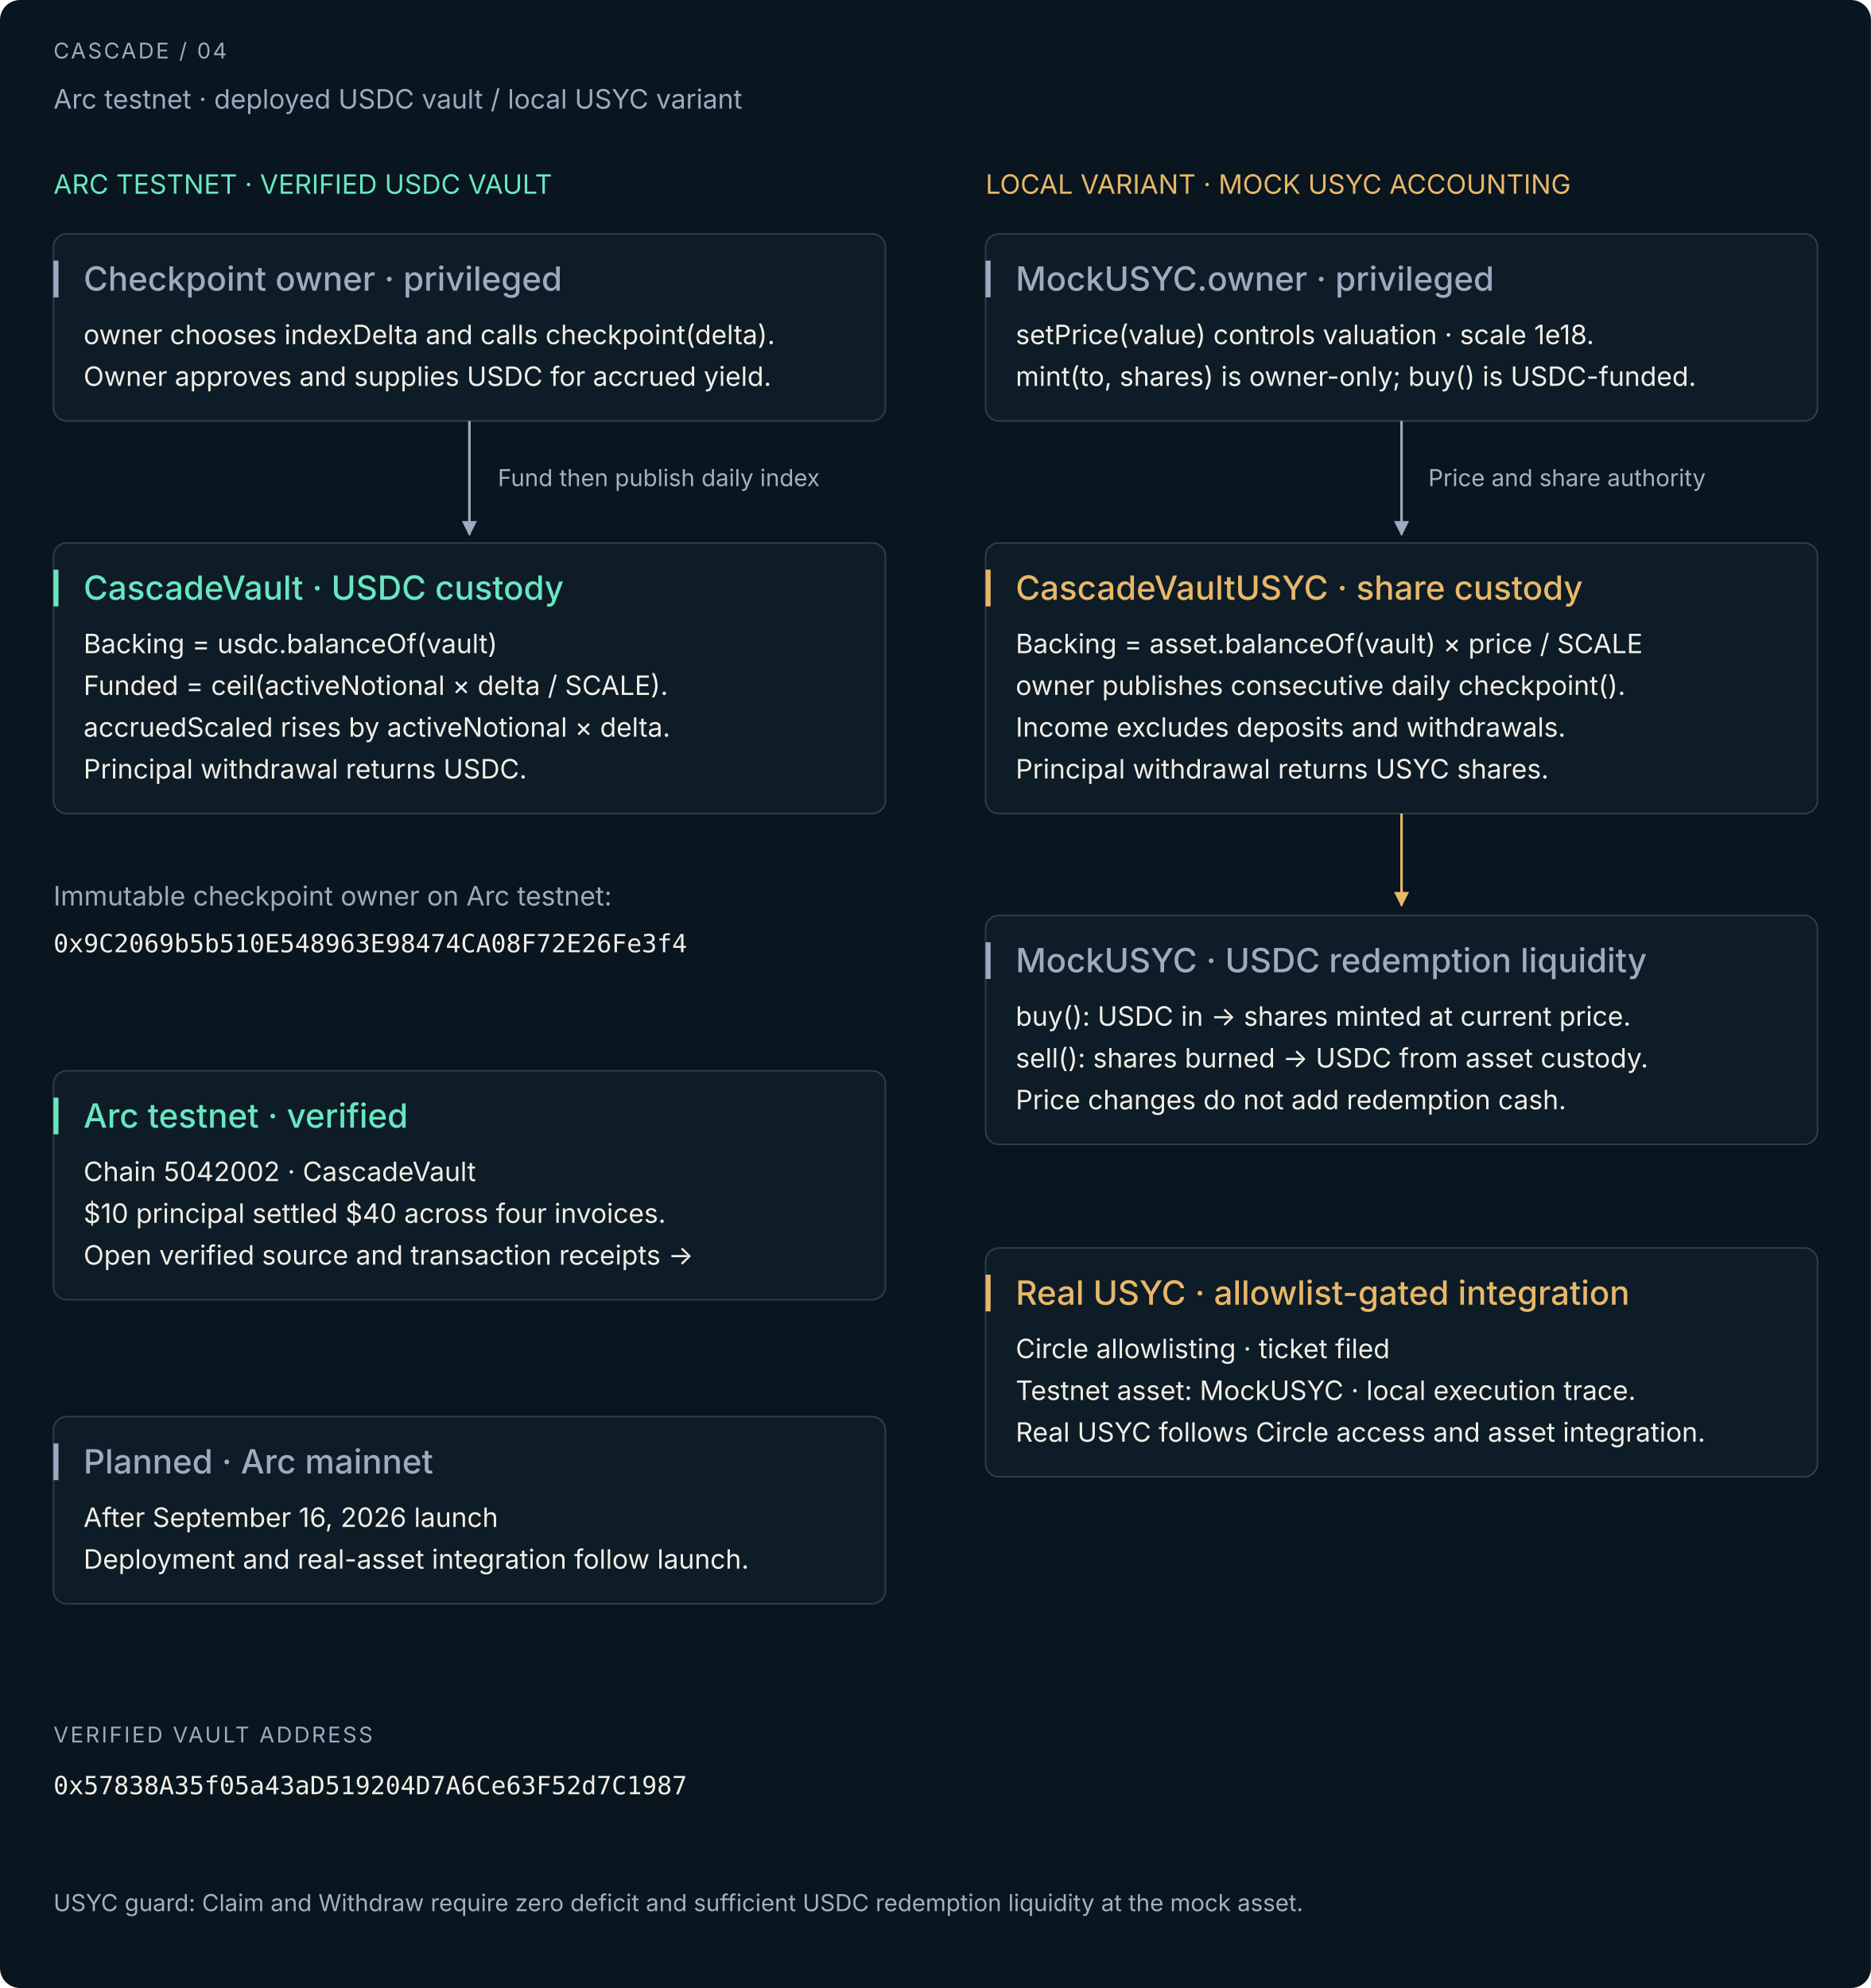
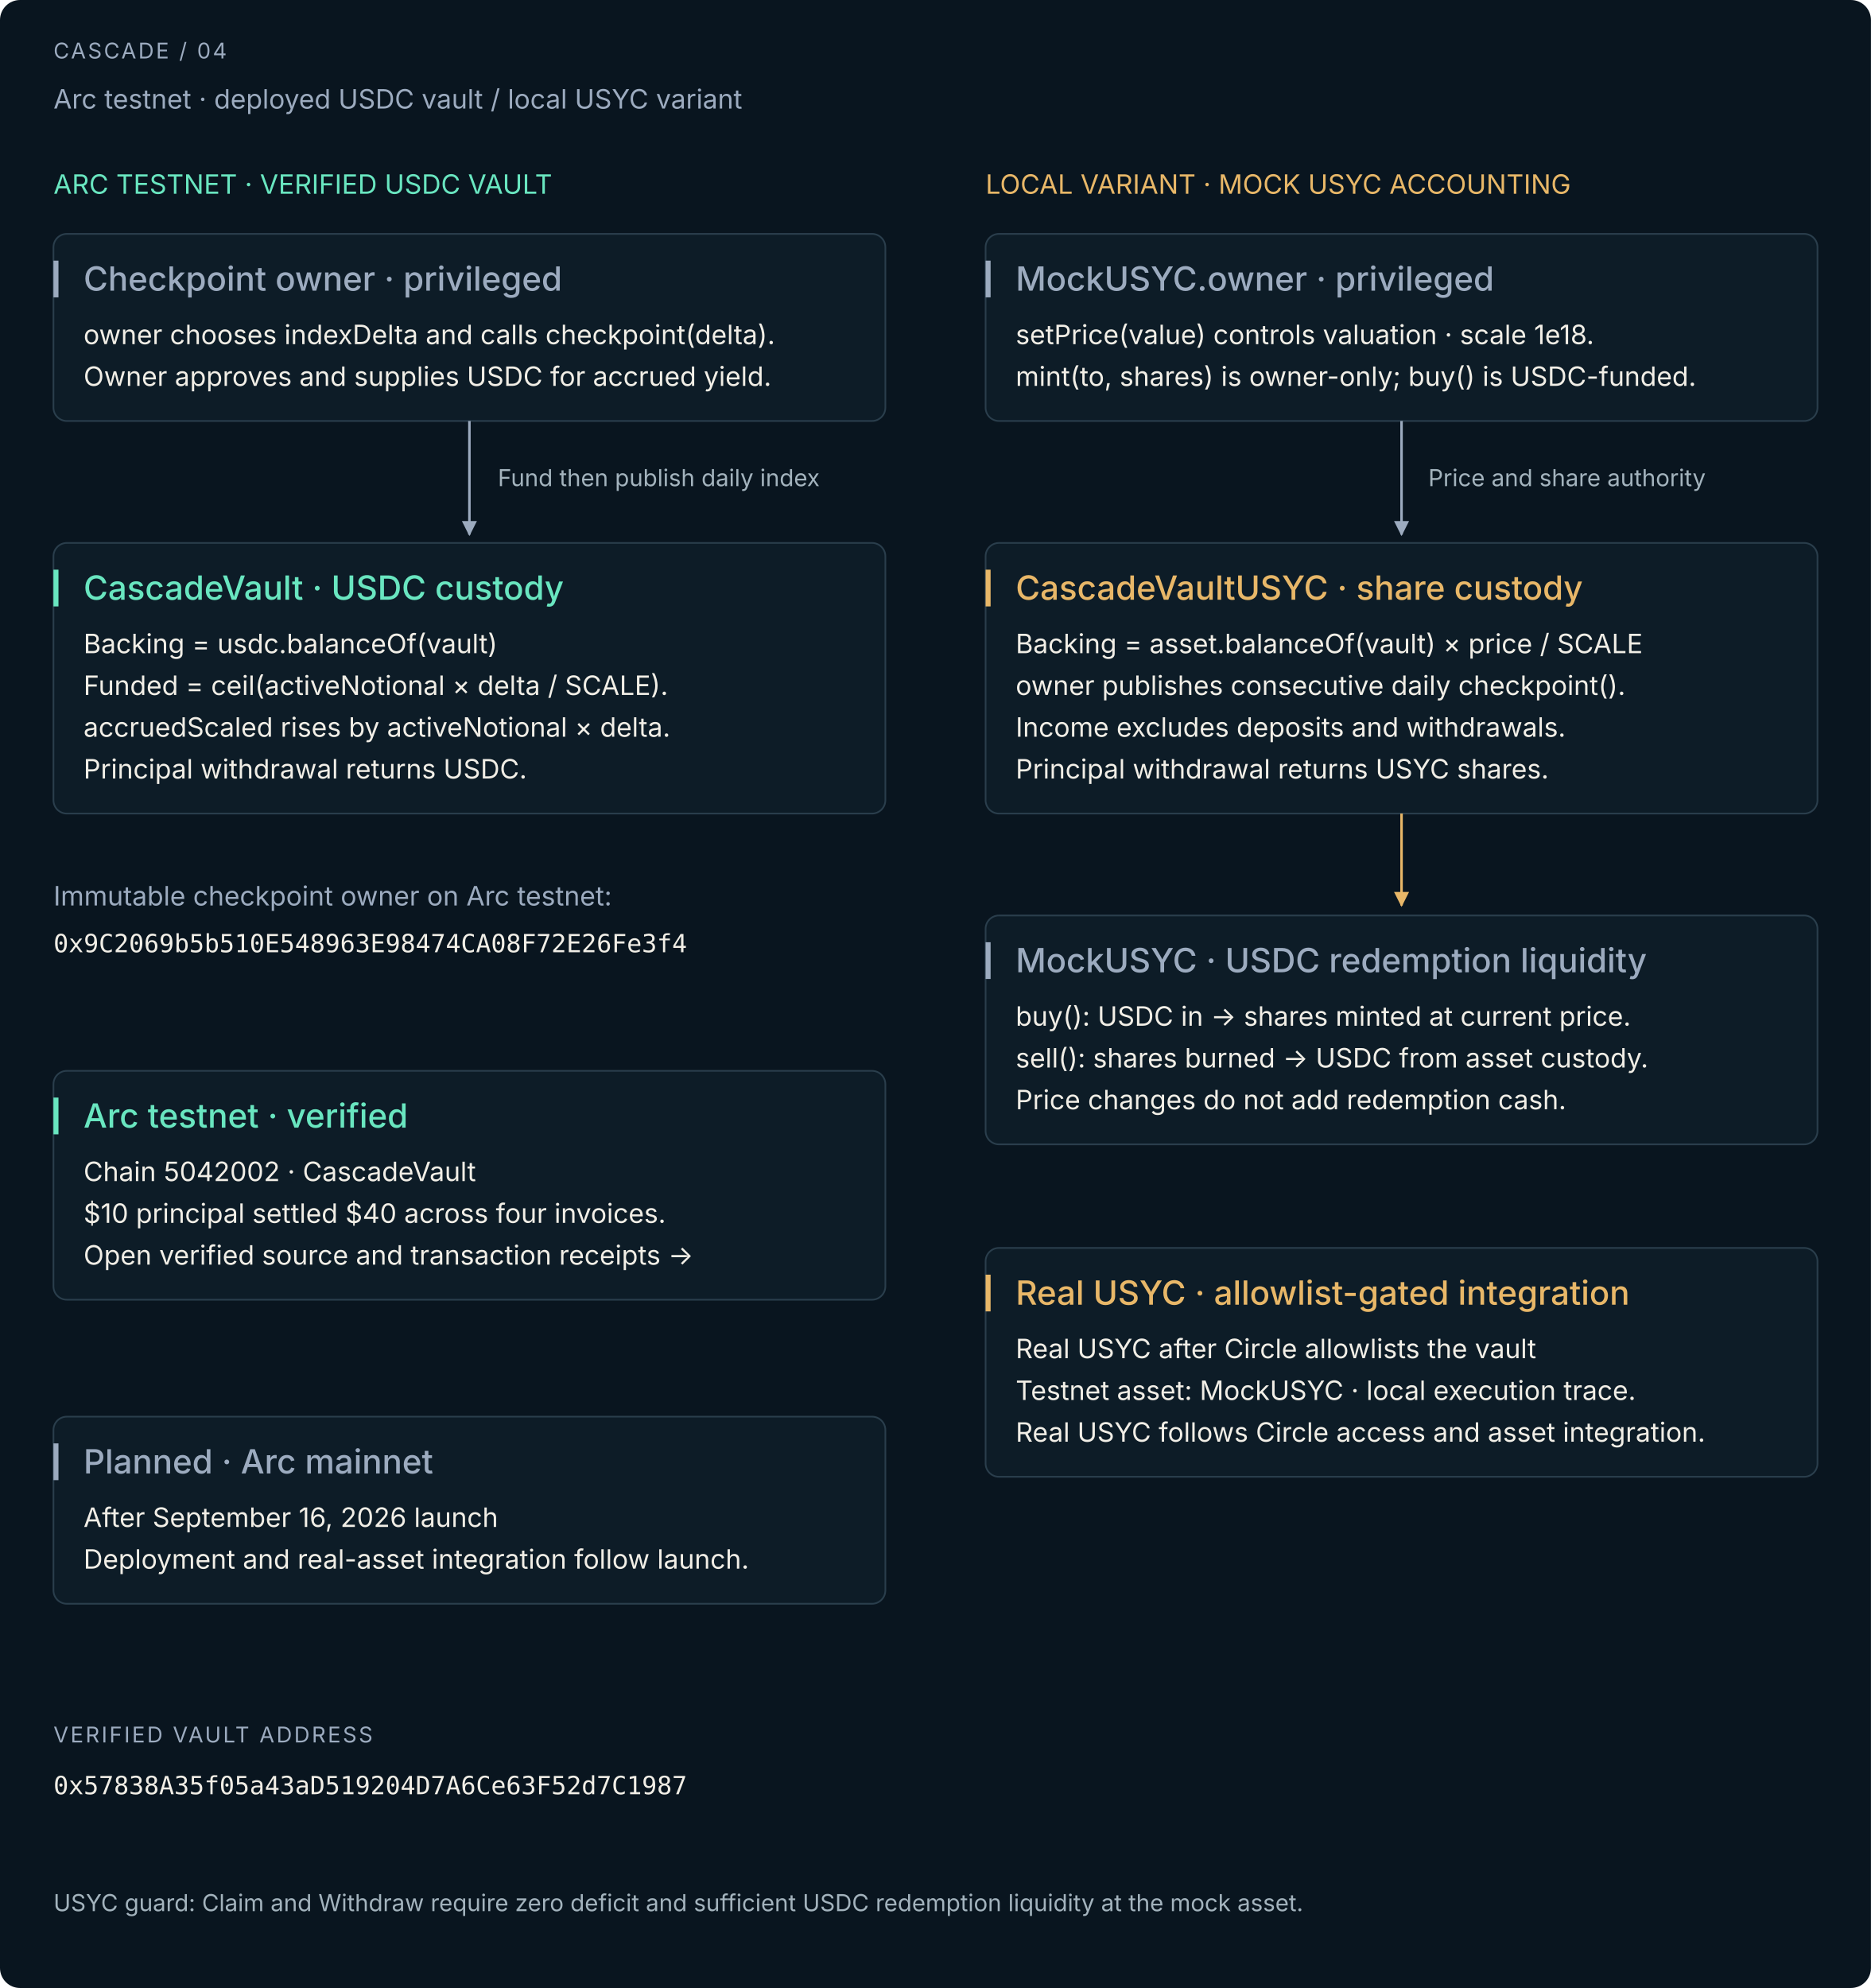
<svg xmlns="http://www.w3.org/2000/svg" viewBox="0 0 1120 1190" width="1120" height="1190" role="img" aria-labelledby="diagram-4-title diagram-4-desc" class="architecture-svg">
  <style>text{font-family:Inter,Arial,Helvetica,sans-serif;fill:#f1eee6;font-size:16px} .small{font-size:14px;fill:#a3b3bd}.label{font-size:13px;letter-spacing:1.2px;fill:#9cabbf}.heading{font-size:20px;font-weight:500}.money{fill:#69e6c0}.yield{fill:#e8b768}.control{fill:#9cabbf}.mono{font-family:ui-monospace,SFMono-Regular,Consolas,monospace;font-size:15px}.box{fill:#0d1c27;stroke:#2a3e4c;stroke-width:1}.wire{fill:none;stroke:#566c7b;stroke-width:1.5}.guide{stroke:#273c4b;stroke-dasharray:4 7}.step{transition:opacity .5s ease,transform .5s ease}.step[data-visible="false"]{opacity:0;transform:translateY(6px)}a:hover text{text-decoration:underline}a:focus-visible{outline:2px solid #69e6c0}@media(prefers-reduced-motion:reduce){.step{transition:none!important;transform:none!important;opacity:1!important}}</style>
  <defs>
    <marker id="arrow-4-money" viewBox="0 0 10 10" refX="9" refY="5" markerWidth="6" markerHeight="6" orient="auto-start-reverse">
      <path d="M0 0 L10 5 L0 10 Z" fill="#69e6c0" />
    </marker>
    <marker id="arrow-4-yield" viewBox="0 0 10 10" refX="9" refY="5" markerWidth="6" markerHeight="6" orient="auto-start-reverse">
      <path d="M0 0 L10 5 L0 10 Z" fill="#e8b768" />
    </marker>
    <marker id="arrow-4-control" viewBox="0 0 10 10" refX="9" refY="5" markerWidth="6" markerHeight="6" orient="auto-start-reverse">
      <path d="M0 0 L10 5 L0 10 Z" fill="#9cabbf" />
    </marker>
    <marker id="arrow-4-white" viewBox="0 0 10 10" refX="9" refY="5" markerWidth="6" markerHeight="6" orient="auto-start-reverse">
      <path d="M0 0 L10 5 L0 10 Z" fill="#f1eee6" />
    </marker>
    <marker id="arrow-4-deficit" viewBox="0 0 10 10" refX="9" refY="5" markerWidth="6" markerHeight="6" orient="auto-start-reverse">
      <path d="M0 0 L10 5 L0 10 Z" fill="#c298a5" />
    </marker>
  </defs>
  <rect width="1120" height="1190" rx="12" fill="#09151f" />
  <text x="32" y="35" class="label">CASCADE / 04</text>
  <a href="https://github.com/mcorrig4/cascade-money/blob/main/contracts/src/CascadeVaultUSYC.sol" target="_blank" rel="noreferrer">
    <text x="32" y="65" class="control">Arc testnet · deployed USDC vault / local USYC variant</text>
  </a>
  <g class="step" data-step="1" data-visible="true">
    <text x="32" y="116" class="money">ARC TESTNET · VERIFIED USDC VAULT</text>
    <text x="590" y="116" class="yield">LOCAL VARIANT · MOCK USYC ACCOUNTING</text>
    <a href="https://github.com/mcorrig4/cascade-money/blob/main/contracts/src/CascadeVault.sol" target="_blank" rel="noreferrer">
      <g>
        <rect class="box" x="32" y="140" width="498" height="112" rx="8" />
        <rect x="32" y="156" width="3" height="22" fill="#9cabbf" />
        <text x="50" y="174" class="heading" style="fill:#9cabbf">Checkpoint owner · privileged</text>
        <text x="50" y="206">owner chooses indexDelta and calls checkpoint(delta).</text>
        <text x="50" y="231">Owner approves and supplies USDC for accrued yield.</text>
      </g>
    </a>
    <a href="https://github.com/mcorrig4/cascade-money/blob/main/contracts/src/mocks/MockUSYC.sol" target="_blank" rel="noreferrer">
      <g>
        <rect class="box" x="590" y="140" width="498" height="112" rx="8" />
        <rect x="590" y="156" width="3" height="22" fill="#9cabbf" />
        <text x="608" y="174" class="heading" style="fill:#9cabbf">MockUSYC.owner · privileged</text>
        <text x="608" y="206">setPrice(value) controls valuation · scale 1e18.</text>
        <text x="608" y="231">mint(to, shares) is owner-only; buy() is USDC-funded.</text>
      </g>
    </a>
    <line x1="281" y1="252" x2="281" y2="320" stroke="#9cabbf" stroke-width="1.5" marker-end="url(#arrow-4-control)" />
    <text x="298" y="291" class="small">Fund then publish daily index</text>
    <line x1="839" y1="252" x2="839" y2="320" stroke="#9cabbf" stroke-width="1.5" marker-end="url(#arrow-4-control)" />
    <text x="855" y="291" class="small">Price and share authority</text>
    <a href="https://github.com/mcorrig4/cascade-money/blob/main/contracts/src/CascadeVault.sol" target="_blank" rel="noreferrer">
      <g>
        <rect class="box" x="32" y="325" width="498" height="162" rx="8" />
        <rect x="32" y="341" width="3" height="22" fill="#69e6c0" />
        <text x="50" y="359" class="heading" style="fill:#69e6c0">CascadeVault · USDC custody</text>
        <text x="50" y="391">Backing = usdc.balanceOf(vault)</text>
        <text x="50" y="416">Funded = ceil(activeNotional × delta / SCALE).</text>
        <text x="50" y="441">accruedScaled rises by activeNotional × delta.</text>
        <text x="50" y="466">Principal withdrawal returns USDC.</text>
      </g>
    </a>
    <a href="https://github.com/mcorrig4/cascade-money/blob/main/contracts/src/CascadeVaultUSYC.sol" target="_blank" rel="noreferrer">
      <g>
        <rect class="box" x="590" y="325" width="498" height="162" rx="8" />
        <rect x="590" y="341" width="3" height="22" fill="#e8b768" />
        <text x="608" y="359" class="heading" style="fill:#e8b768">CascadeVaultUSYC · share custody</text>
        <text x="608" y="391">Backing = asset.balanceOf(vault) × price / SCALE</text>
        <text x="608" y="416">owner publishes consecutive daily checkpoint().</text>
        <text x="608" y="441">Income excludes deposits and withdrawals.</text>
        <text x="608" y="466">Principal withdrawal returns USYC shares.</text>
      </g>
    </a>
    <line x1="839" y1="487" x2="839" y2="542" stroke="#e8b768" stroke-width="1.5" marker-end="url(#arrow-4-yield)" />
    <text x="32" y="542" class="control">Immutable checkpoint owner on Arc testnet:</text>
    <a href="https://testnet.arcscan.app/address/0x9C2069b5b510E548963E98474CA08F72E26Fe3f4" target="_blank" rel="noreferrer">
      <text x="32" y="570" class="mono">0x9C2069b5b510E548963E98474CA08F72E26Fe3f4</text>
    </a>
    <a href="https://github.com/mcorrig4/cascade-money/blob/main/contracts/src/mocks/MockUSYC.sol" target="_blank" rel="noreferrer">
      <g>
        <rect class="box" x="590" y="548" width="498" height="137" rx="8" />
        <rect x="590" y="564" width="3" height="22" fill="#9cabbf" />
        <text x="608" y="582" class="heading" style="fill:#9cabbf">MockUSYC · USDC redemption liquidity</text>
        <text x="608" y="614">buy(): USDC in → shares minted at current price.</text>
        <text x="608" y="639">sell(): shares burned → USDC from asset custody.</text>
        <text x="608" y="664">Price changes do not add redemption cash.</text>
      </g>
    </a>
    <a href="https://testnet.arcscan.app/address/0x57838a35f05a43ad519204d7a6ce63f52d7c1987#code" target="_blank" rel="noreferrer">
      <g>
        <rect class="box" x="32" y="641" width="498" height="137" rx="8" />
        <rect x="32" y="657" width="3" height="22" fill="#69e6c0" />
        <text x="50" y="675" class="heading" style="fill:#69e6c0">Arc testnet · verified</text>
        <text x="50" y="707">Chain 5042002 · CascadeVault</text>
        <text x="50" y="732">$10 principal settled $40 across four invoices.</text>
        <text x="50" y="757">Open verified source and transaction receipts →</text>
      </g>
    </a>
    <a href="https://github.com/mcorrig4/cascade-money/blob/main/docs/architecture/README.md" target="_blank" rel="noreferrer">
      <g>
        <rect class="box" x="590" y="747" width="498" height="137" rx="8" />
        <rect x="590" y="763" width="3" height="22" fill="#e8b768" />
        <text x="608" y="781" class="heading" style="fill:#e8b768">Real USYC · allowlist-gated integration</text>
-         <text x="608" y="813">Circle allowlisting · ticket filed</text>
+         <text x="608" y="813">Real USYC after Circle allowlists the vault</text>
        <text x="608" y="838">Testnet asset: MockUSYC · local execution trace.</text>
        <text x="608" y="863">Real USYC follows Circle access and asset integration.</text>
      </g>
    </a>
    <a href="https://github.com/mcorrig4/cascade-money/blob/main/docs/architecture/README.md" target="_blank" rel="noreferrer">
      <g>
        <rect class="box" x="32" y="848" width="498" height="112" rx="8" />
        <rect x="32" y="864" width="3" height="22" fill="#9cabbf" />
        <text x="50" y="882" class="heading" style="fill:#9cabbf">Planned · Arc mainnet</text>
        <text x="50" y="914">After September 16, 2026 launch</text>
        <text x="50" y="939">Deployment and real-asset integration follow launch.</text>
      </g>
    </a>
    <a href="https://testnet.arcscan.app/address/0x57838a35f05a43ad519204d7a6ce63f52d7c1987#code" target="_blank" rel="noreferrer">
      <text x="32" y="1043" class="label">VERIFIED VAULT ADDRESS</text>
      <text x="32" y="1074" class="mono">0x57838A35f05a43aD519204D7A6Ce63F52d7C1987</text>
    </a>
    <a href="https://github.com/mcorrig4/cascade-money/blob/main/contracts/test/USYC.t.sol" target="_blank" rel="noreferrer">
      <text x="32" y="1144" class="small">USYC guard: Claim and Withdraw require zero deficit and sufficient USDC redemption liquidity at the mock asset.</text>
    </a>
  </g>
</svg>
